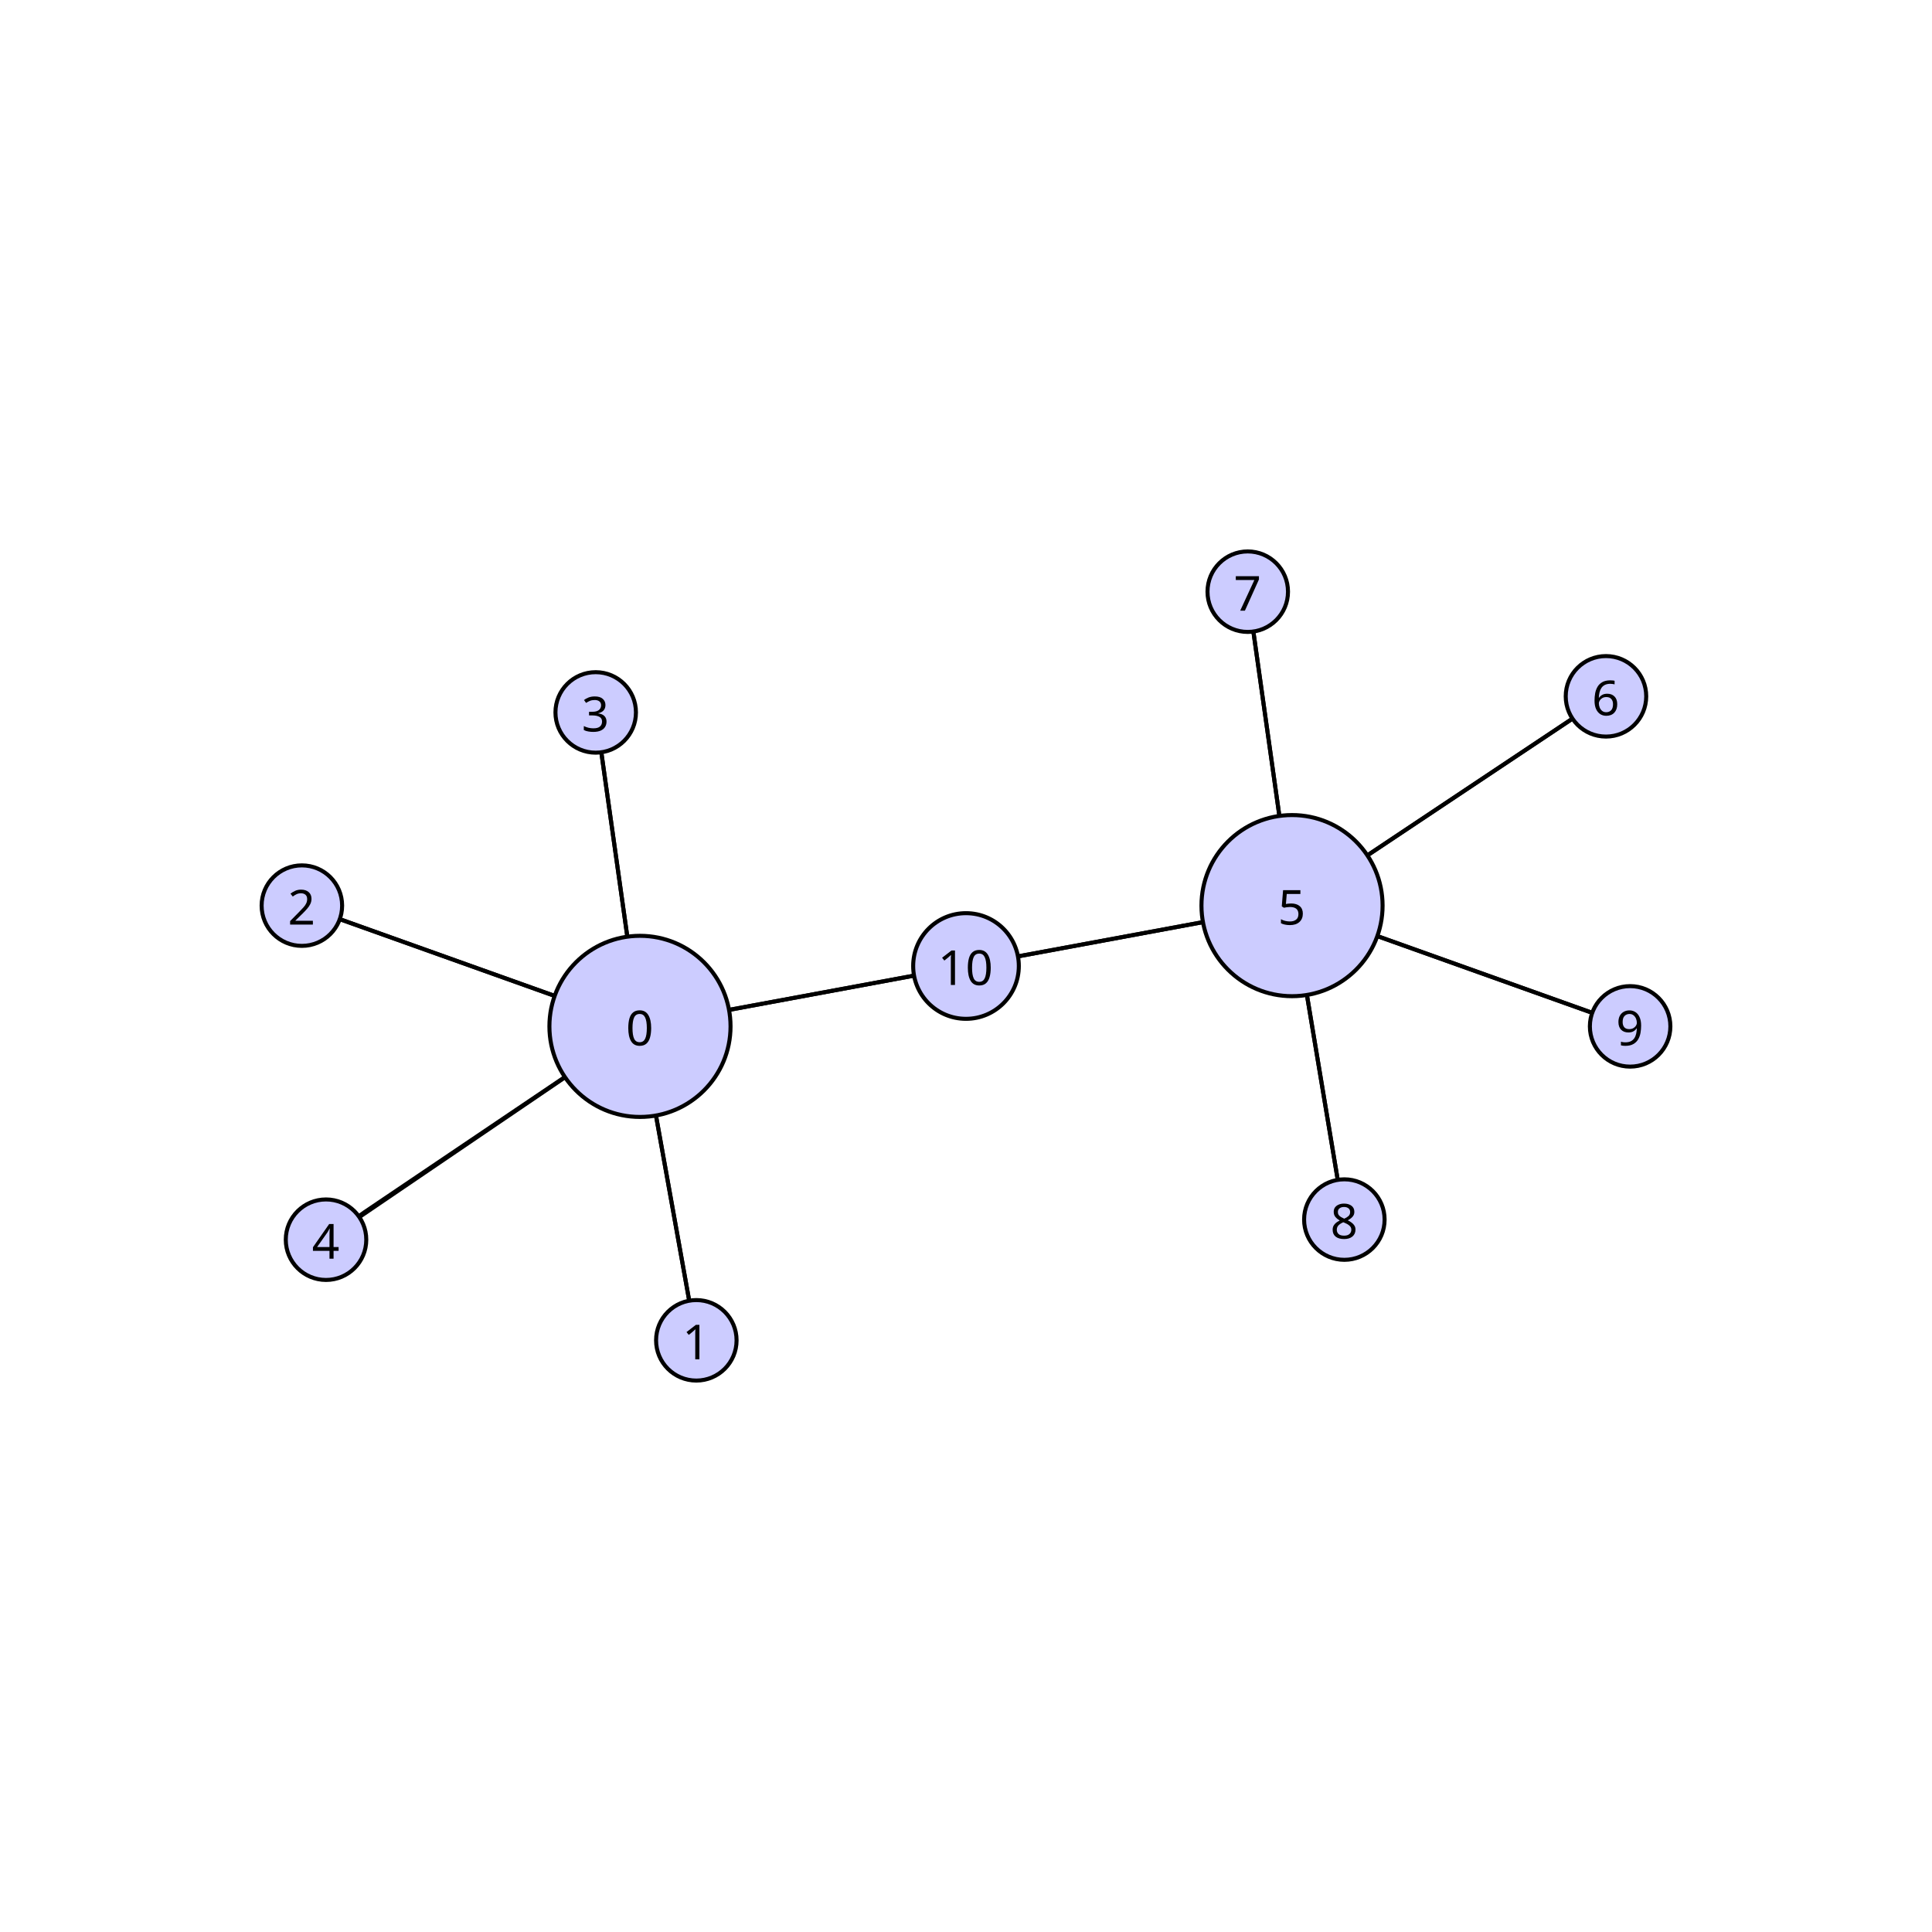
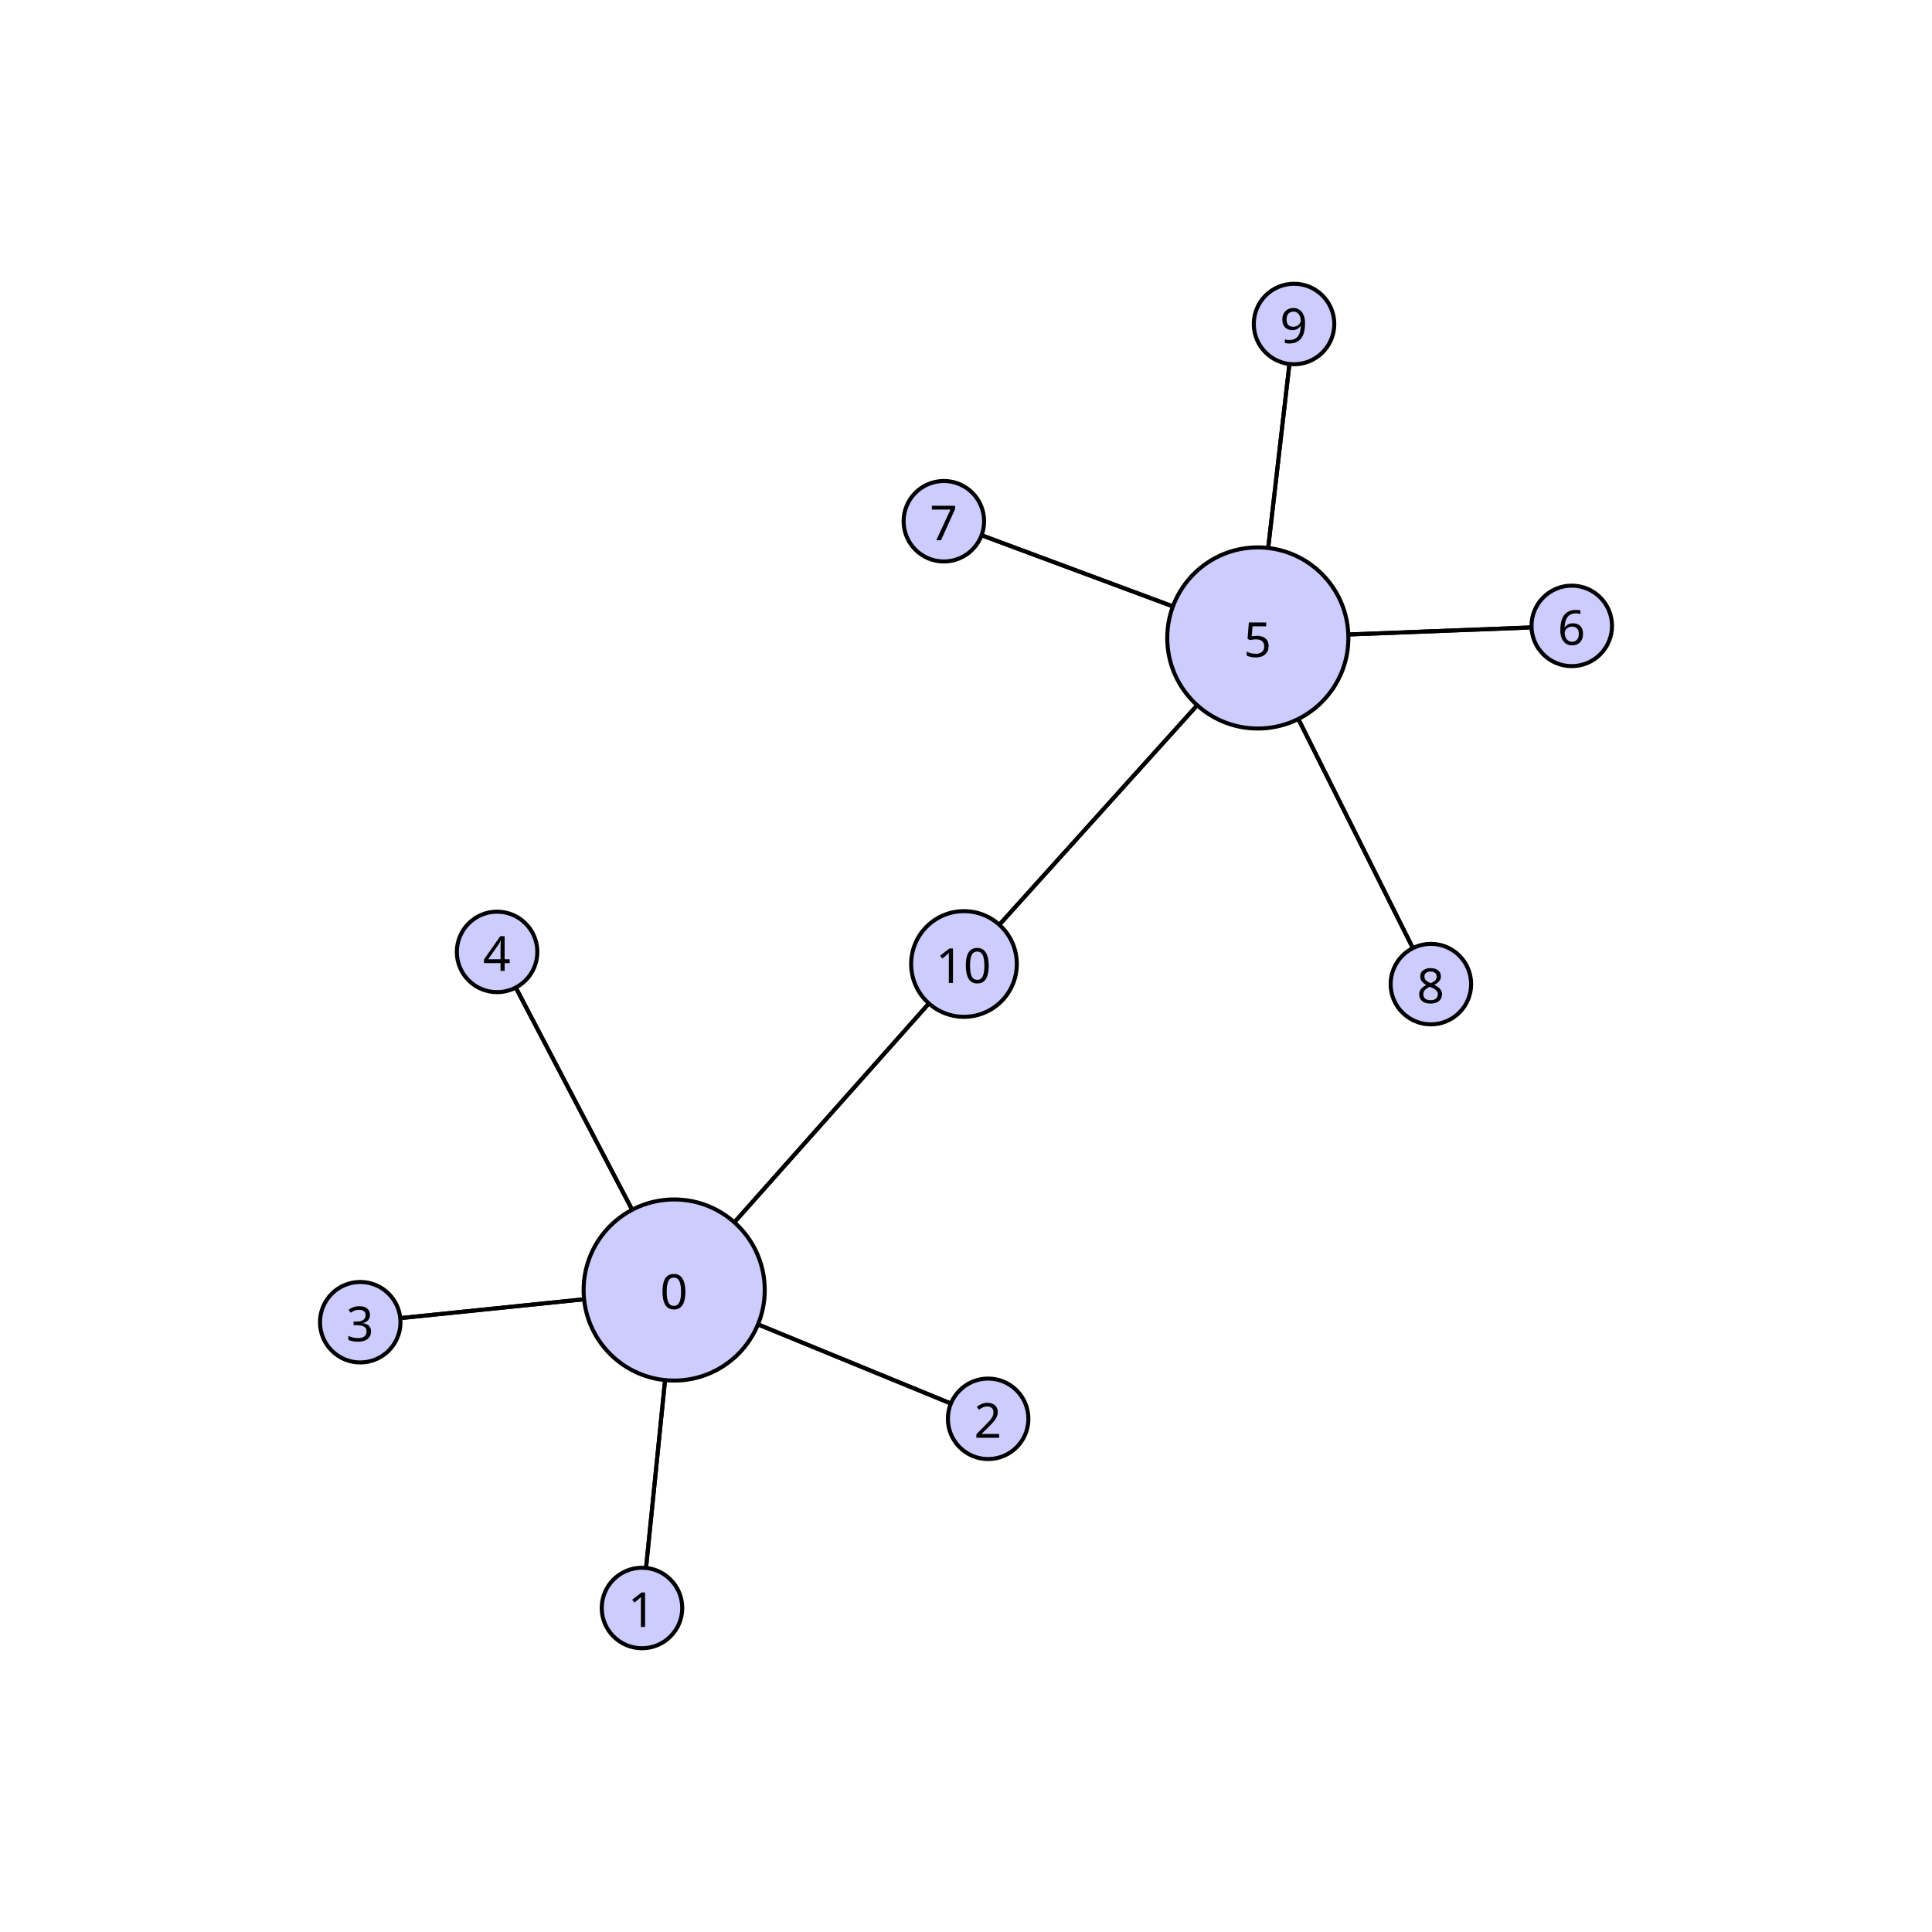
<svg xmlns="http://www.w3.org/2000/svg" fill-opacity="1" color-rendering="auto" color-interpolation="auto" text-rendering="auto" stroke="black" stroke-linecap="square" width="480" stroke-miterlimit="10" shape-rendering="auto" stroke-opacity="1" fill="black" stroke-dasharray="none" font-weight="normal" stroke-width="1" height="480" font-family="'Dialog'" font-style="normal" stroke-linejoin="miter" font-size="12" stroke-dashoffset="0" image-rendering="auto">
  <defs id="genericDefs" />
  <g>
    <defs id="defs1">
      <clipPath clipPathUnits="userSpaceOnUse" id="clipPath1">
        <path d="M0 0 L480 0 L480 480 L0 480 L0 0 Z" />
      </clipPath>
      <clipPath clipPathUnits="userSpaceOnUse" id="clipPath2">
-         <path d="M-65 -137 L415 -137 L415 343 L-65 343 L-65 -137 Z" />
+         <path d="M-79.5 -70.5 L400.5 -70.5 L400.5 409.5 L-79.5 409.5 L-79.5 -70.5 Z" />
      </clipPath>
    </defs>
-     <g fill="white" transform="translate(65,137)" stroke="white">
-       <rect x="-65" width="480" height="480" y="-137" clip-path="url(#clipPath2)" stroke="none" />
+     <g fill="white" transform="translate(79.5,70.5)" stroke="white">
+       <rect x="-80" width="481" height="481" y="-71" clip-path="url(#clipPath2)" stroke="none" />
    </g>
-     <g stroke-linecap="butt" transform="matrix(1,0,0,1,65,137)" stroke-miterlimit="1.45">
-       <path fill="none" d="M97.975 140.146 L106.233 186.157" clip-path="url(#clipPath2)" />
-       <path fill="none" d="M72.811 110.432 L19.417 91.363" clip-path="url(#clipPath2)" />
-       <path fill="none" d="M90.858 95.721 L84.396 49.902" clip-path="url(#clipPath2)" />
-       <path fill="none" d="M75.39 130.645 L24.271 165.38" clip-path="url(#clipPath2)" />
-       <path fill="none" d="M116.124 113.903 L162.094 105.39" clip-path="url(#clipPath2)" />
-       <path fill="none" d="M274.721 75.519 L325.68 41.547" clip-path="url(#clipPath2)" />
-       <path fill="none" d="M252.858 65.721 L246.396 19.902" clip-path="url(#clipPath2)" />
-       <path fill="none" d="M259.699 110.194 L267.356 156.136" clip-path="url(#clipPath2)" />
-       <path fill="none" d="M277.189 95.568 L330.583 114.637" clip-path="url(#clipPath2)" />
-       <path fill="none" d="M233.876 92.097 L187.906 100.61" clip-path="url(#clipPath2)" />
-       <path fill="none" d="M106.233 186.157 L97.975 140.146" clip-path="url(#clipPath2)" />
-       <path fill="none" d="M19.417 91.363 L72.811 110.432" clip-path="url(#clipPath2)" />
-       <path fill="none" d="M84.396 49.902 L90.858 95.721" clip-path="url(#clipPath2)" />
-       <path fill="none" d="M24.133 165.181 L25.534 164.178 L75.346 130.581" clip-path="url(#clipPath2)" />
-       <path fill="none" d="M162.094 105.39 L116.124 113.903" clip-path="url(#clipPath2)" />
-       <path fill="none" d="M325.68 41.547 L274.721 75.519" clip-path="url(#clipPath2)" />
-       <path fill="none" d="M246.396 19.902 L252.858 65.721" clip-path="url(#clipPath2)" />
-       <path fill="none" d="M267.356 156.136 L259.699 110.194" clip-path="url(#clipPath2)" />
-       <path fill="none" d="M330.583 114.637 L277.189 95.568" clip-path="url(#clipPath2)" />
-       <path fill="none" d="M187.906 100.61 L233.876 92.097" clip-path="url(#clipPath2)" />
+     <g stroke-linecap="butt" transform="matrix(1,0,0,1,79.5,70.5)" stroke-miterlimit="1.45">
+       <path fill="none" d="M85.733 272.385 L81.007 319.051" clip-path="url(#clipPath2)" />
+       <path fill="none" d="M108.816 258.54 L156.748 278.204" clip-path="url(#clipPath2)" />
+       <path fill="none" d="M65.617 252.296 L19.948 256.98" clip-path="url(#clipPath2)" />
+       <path fill="none" d="M77.56 230.069 L48.64 174.858" clip-path="url(#clipPath2)" />
+       <path fill="none" d="M102.948 233.183 L151.28 178.81" clip-path="url(#clipPath2)" />
+       <path fill="none" d="M255.483 87.135 L301.007 85.384" clip-path="url(#clipPath2)" />
+       <path fill="none" d="M211.911 80.159 L164.373 62.485" clip-path="url(#clipPath2)" />
+       <path fill="none" d="M243.062 108.125 L271.528 165.056" clip-path="url(#clipPath2)" />
+       <path fill="none" d="M235.579 65.648 L240.854 19.934" clip-path="url(#clipPath2)" />
+       <path fill="none" d="M217.937 104.714 L168.787 159.25" clip-path="url(#clipPath2)" />
+       <path fill="none" d="M81.007 319.051 L85.733 272.385" clip-path="url(#clipPath2)" />
+       <path fill="none" d="M156.748 278.204 L108.816 258.54" clip-path="url(#clipPath2)" />
+       <path fill="none" d="M19.948 256.98 L65.617 252.296" clip-path="url(#clipPath2)" />
+       <path fill="none" d="M48.64 174.858 L77.56 230.069" clip-path="url(#clipPath2)" />
+       <path fill="none" d="M151.28 178.81 L102.948 233.183" clip-path="url(#clipPath2)" />
+       <path fill="none" d="M301.007 85.384 L255.483 87.135" clip-path="url(#clipPath2)" />
+       <path fill="none" d="M164.373 62.485 L211.911 80.159" clip-path="url(#clipPath2)" />
+       <path fill="none" d="M271.528 165.056 L243.062 108.125" clip-path="url(#clipPath2)" />
+       <path fill="none" d="M240.854 19.934 L235.579 65.648" clip-path="url(#clipPath2)" />
+       <path fill="none" d="M168.787 159.25 L217.937 104.714" clip-path="url(#clipPath2)" />
    </g>
-     <g fill="rgb(204,204,255)" transform="matrix(1,0,0,1,65,137)" stroke="rgb(204,204,255)">
-       <circle r="22.5" clip-path="url(#clipPath2)" cx="94" cy="118" stroke="none" />
+     <g fill="rgb(204,204,255)" transform="matrix(1,0,0,1,79.5,70.5)" stroke="rgb(204,204,255)">
+       <circle r="22.5" clip-path="url(#clipPath2)" cx="88" cy="250" stroke="none" />
    </g>
-     <g stroke-miterlimit="1.45" font-family="sans-serif" transform="matrix(1,0,0,1,65,137)" stroke-linecap="butt">
-       <text x="90.5" xml:space="preserve" y="122.714" clip-path="url(#clipPath2)" stroke="none">0</text>
-       <circle fill="none" r="22.5" clip-path="url(#clipPath2)" cx="94" cy="118" />
+     <g stroke-miterlimit="1.45" font-family="sans-serif" transform="matrix(1,0,0,1,79.5,70.5)" stroke-linecap="butt">
+       <text x="84.5" xml:space="preserve" y="254.714" clip-path="url(#clipPath2)" stroke="none">0</text>
+       <circle fill="none" r="22.5" clip-path="url(#clipPath2)" cx="88" cy="250" />
    </g>
-     <g fill="rgb(204,204,255)" transform="matrix(1,0,0,1,65,137)" stroke="rgb(204,204,255)">
-       <circle r="10" clip-path="url(#clipPath2)" cx="108" cy="196" stroke="none" />
+     <g fill="rgb(204,204,255)" transform="matrix(1,0,0,1,79.5,70.5)" stroke="rgb(204,204,255)">
+       <circle r="10" clip-path="url(#clipPath2)" cx="80" cy="329" stroke="none" />
    </g>
-     <g stroke-miterlimit="1.45" font-family="sans-serif" transform="matrix(1,0,0,1,65,137)" stroke-linecap="butt">
-       <text x="104.5" xml:space="preserve" y="200.714" clip-path="url(#clipPath2)" stroke="none">1</text>
-       <circle fill="none" r="10" clip-path="url(#clipPath2)" cx="108" cy="196" />
+     <g stroke-miterlimit="1.45" font-family="sans-serif" transform="matrix(1,0,0,1,79.5,70.5)" stroke-linecap="butt">
+       <text x="76.5" xml:space="preserve" y="333.714" clip-path="url(#clipPath2)" stroke="none">1</text>
+       <circle fill="none" r="10" clip-path="url(#clipPath2)" cx="80" cy="329" />
    </g>
-     <g fill="rgb(204,204,255)" transform="matrix(1,0,0,1,65,137)" stroke="rgb(204,204,255)">
-       <circle r="10" clip-path="url(#clipPath2)" cx="10" cy="88" stroke="none" />
+     <g fill="rgb(204,204,255)" transform="matrix(1,0,0,1,79.5,70.5)" stroke="rgb(204,204,255)">
+       <circle r="10" clip-path="url(#clipPath2)" cx="166" cy="282" stroke="none" />
    </g>
-     <g stroke-miterlimit="1.45" font-family="sans-serif" transform="matrix(1,0,0,1,65,137)" stroke-linecap="butt">
-       <text x="6.5" xml:space="preserve" y="92.714" clip-path="url(#clipPath2)" stroke="none">2</text>
-       <circle fill="none" r="10" clip-path="url(#clipPath2)" cx="10" cy="88" />
+     <g stroke-miterlimit="1.45" font-family="sans-serif" transform="matrix(1,0,0,1,79.5,70.5)" stroke-linecap="butt">
+       <text x="162.5" xml:space="preserve" y="286.714" clip-path="url(#clipPath2)" stroke="none">2</text>
+       <circle fill="none" r="10" clip-path="url(#clipPath2)" cx="166" cy="282" />
    </g>
-     <g fill="rgb(204,204,255)" transform="matrix(1,0,0,1,65,137)" stroke="rgb(204,204,255)">
-       <circle r="10" clip-path="url(#clipPath2)" cx="83" cy="40" stroke="none" />
+     <g fill="rgb(204,204,255)" transform="matrix(1,0,0,1,79.5,70.5)" stroke="rgb(204,204,255)">
+       <circle r="10" clip-path="url(#clipPath2)" cx="10" cy="258" stroke="none" />
    </g>
-     <g stroke-miterlimit="1.45" font-family="sans-serif" transform="matrix(1,0,0,1,65,137)" stroke-linecap="butt">
-       <text x="79.5" xml:space="preserve" y="44.714" clip-path="url(#clipPath2)" stroke="none">3</text>
-       <circle fill="none" r="10" clip-path="url(#clipPath2)" cx="83" cy="40" />
+     <g stroke-miterlimit="1.45" font-family="sans-serif" transform="matrix(1,0,0,1,79.5,70.5)" stroke-linecap="butt">
+       <text x="6.5" xml:space="preserve" y="262.714" clip-path="url(#clipPath2)" stroke="none">3</text>
+       <circle fill="none" r="10" clip-path="url(#clipPath2)" cx="10" cy="258" />
    </g>
-     <g fill="rgb(204,204,255)" transform="matrix(1,0,0,1,65,137)" stroke="rgb(204,204,255)">
-       <circle r="10" clip-path="url(#clipPath2)" cx="16" cy="171" stroke="none" />
+     <g fill="rgb(204,204,255)" transform="matrix(1,0,0,1,79.5,70.5)" stroke="rgb(204,204,255)">
+       <circle r="10" clip-path="url(#clipPath2)" cx="44" cy="166" stroke="none" />
    </g>
-     <g stroke-miterlimit="1.45" font-family="sans-serif" transform="matrix(1,0,0,1,65,137)" stroke-linecap="butt">
-       <text x="12.5" xml:space="preserve" y="175.714" clip-path="url(#clipPath2)" stroke="none">4</text>
-       <circle fill="none" r="10" clip-path="url(#clipPath2)" cx="16" cy="171" />
+     <g stroke-miterlimit="1.45" font-family="sans-serif" transform="matrix(1,0,0,1,79.5,70.5)" stroke-linecap="butt">
+       <text x="40.5" xml:space="preserve" y="170.714" clip-path="url(#clipPath2)" stroke="none">4</text>
+       <circle fill="none" r="10" clip-path="url(#clipPath2)" cx="44" cy="166" />
    </g>
-     <g fill="rgb(204,204,255)" transform="matrix(1,0,0,1,65,137)" stroke="rgb(204,204,255)">
-       <circle r="22.5" clip-path="url(#clipPath2)" cx="256" cy="88" stroke="none" />
+     <g fill="rgb(204,204,255)" transform="matrix(1,0,0,1,79.5,70.5)" stroke="rgb(204,204,255)">
+       <circle r="22.5" clip-path="url(#clipPath2)" cx="233" cy="88" stroke="none" />
    </g>
-     <g stroke-miterlimit="1.45" font-family="sans-serif" transform="matrix(1,0,0,1,65,137)" stroke-linecap="butt">
-       <text x="252.5" xml:space="preserve" y="92.714" clip-path="url(#clipPath2)" stroke="none">5</text>
-       <circle fill="none" r="22.5" clip-path="url(#clipPath2)" cx="256" cy="88" />
+     <g stroke-miterlimit="1.45" font-family="sans-serif" transform="matrix(1,0,0,1,79.5,70.5)" stroke-linecap="butt">
+       <text x="229.5" xml:space="preserve" y="92.714" clip-path="url(#clipPath2)" stroke="none">5</text>
+       <circle fill="none" r="22.5" clip-path="url(#clipPath2)" cx="233" cy="88" />
    </g>
-     <g fill="rgb(204,204,255)" transform="matrix(1,0,0,1,65,137)" stroke="rgb(204,204,255)">
-       <circle r="10" clip-path="url(#clipPath2)" cx="334" cy="36" stroke="none" />
+     <g fill="rgb(204,204,255)" transform="matrix(1,0,0,1,79.5,70.5)" stroke="rgb(204,204,255)">
+       <circle r="10" clip-path="url(#clipPath2)" cx="311" cy="85" stroke="none" />
    </g>
-     <g stroke-miterlimit="1.45" font-family="sans-serif" transform="matrix(1,0,0,1,65,137)" stroke-linecap="butt">
-       <text x="330.5" xml:space="preserve" y="40.714" clip-path="url(#clipPath2)" stroke="none">6</text>
-       <circle fill="none" r="10" clip-path="url(#clipPath2)" cx="334" cy="36" />
+     <g stroke-miterlimit="1.45" font-family="sans-serif" transform="matrix(1,0,0,1,79.5,70.5)" stroke-linecap="butt">
+       <text x="307.5" xml:space="preserve" y="89.714" clip-path="url(#clipPath2)" stroke="none">6</text>
+       <circle fill="none" r="10" clip-path="url(#clipPath2)" cx="311" cy="85" />
    </g>
-     <g fill="rgb(204,204,255)" transform="matrix(1,0,0,1,65,137)" stroke="rgb(204,204,255)">
-       <circle r="10" clip-path="url(#clipPath2)" cx="245" cy="10" stroke="none" />
+     <g fill="rgb(204,204,255)" transform="matrix(1,0,0,1,79.5,70.5)" stroke="rgb(204,204,255)">
+       <circle r="10" clip-path="url(#clipPath2)" cx="155" cy="59" stroke="none" />
    </g>
-     <g stroke-miterlimit="1.45" font-family="sans-serif" transform="matrix(1,0,0,1,65,137)" stroke-linecap="butt">
-       <text x="241.5" xml:space="preserve" y="14.714" clip-path="url(#clipPath2)" stroke="none">7</text>
-       <circle fill="none" r="10" clip-path="url(#clipPath2)" cx="245" cy="10" />
+     <g stroke-miterlimit="1.45" font-family="sans-serif" transform="matrix(1,0,0,1,79.5,70.5)" stroke-linecap="butt">
+       <text x="151.5" xml:space="preserve" y="63.714" clip-path="url(#clipPath2)" stroke="none">7</text>
+       <circle fill="none" r="10" clip-path="url(#clipPath2)" cx="155" cy="59" />
    </g>
-     <g fill="rgb(204,204,255)" transform="matrix(1,0,0,1,65,137)" stroke="rgb(204,204,255)">
-       <circle r="10" clip-path="url(#clipPath2)" cx="269" cy="166" stroke="none" />
+     <g fill="rgb(204,204,255)" transform="matrix(1,0,0,1,79.5,70.5)" stroke="rgb(204,204,255)">
+       <circle r="10" clip-path="url(#clipPath2)" cx="276" cy="174" stroke="none" />
    </g>
-     <g stroke-miterlimit="1.45" font-family="sans-serif" transform="matrix(1,0,0,1,65,137)" stroke-linecap="butt">
-       <text x="265.5" xml:space="preserve" y="170.714" clip-path="url(#clipPath2)" stroke="none">8</text>
-       <circle fill="none" r="10" clip-path="url(#clipPath2)" cx="269" cy="166" />
+     <g stroke-miterlimit="1.45" font-family="sans-serif" transform="matrix(1,0,0,1,79.5,70.5)" stroke-linecap="butt">
+       <text x="272.5" xml:space="preserve" y="178.714" clip-path="url(#clipPath2)" stroke="none">8</text>
+       <circle fill="none" r="10" clip-path="url(#clipPath2)" cx="276" cy="174" />
    </g>
-     <g fill="rgb(204,204,255)" transform="matrix(1,0,0,1,65,137)" stroke="rgb(204,204,255)">
-       <circle r="10" clip-path="url(#clipPath2)" cx="340" cy="118" stroke="none" />
+     <g fill="rgb(204,204,255)" transform="matrix(1,0,0,1,79.5,70.5)" stroke="rgb(204,204,255)">
+       <circle r="10" clip-path="url(#clipPath2)" cx="242" cy="10" stroke="none" />
    </g>
-     <g stroke-miterlimit="1.45" font-family="sans-serif" transform="matrix(1,0,0,1,65,137)" stroke-linecap="butt">
-       <text x="336.5" xml:space="preserve" y="122.714" clip-path="url(#clipPath2)" stroke="none">9</text>
-       <circle fill="none" r="10" clip-path="url(#clipPath2)" cx="340" cy="118" />
+     <g stroke-miterlimit="1.45" font-family="sans-serif" transform="matrix(1,0,0,1,79.5,70.5)" stroke-linecap="butt">
+       <text x="238.5" xml:space="preserve" y="14.714" clip-path="url(#clipPath2)" stroke="none">9</text>
+       <circle fill="none" r="10" clip-path="url(#clipPath2)" cx="242" cy="10" />
    </g>
-     <g fill="rgb(204,204,255)" transform="matrix(1,0,0,1,65,137)" stroke="rgb(204,204,255)">
-       <circle r="13.125" clip-path="url(#clipPath2)" cx="175" cy="103" stroke="none" />
+     <g fill="rgb(204,204,255)" transform="matrix(1,0,0,1,79.5,70.5)" stroke="rgb(204,204,255)">
+       <circle r="13.125" clip-path="url(#clipPath2)" cx="160" cy="169" stroke="none" />
    </g>
-     <g stroke-miterlimit="1.45" font-family="sans-serif" transform="matrix(1,0,0,1,65,137)" stroke-linecap="butt">
-       <text x="168" xml:space="preserve" y="107.714" clip-path="url(#clipPath2)" stroke="none">10</text>
-       <circle fill="none" r="13.125" clip-path="url(#clipPath2)" cx="175" cy="103" />
+     <g stroke-miterlimit="1.45" font-family="sans-serif" transform="matrix(1,0,0,1,79.5,70.5)" stroke-linecap="butt">
+       <text x="153" xml:space="preserve" y="173.714" clip-path="url(#clipPath2)" stroke="none">10</text>
+       <circle fill="none" r="13.125" clip-path="url(#clipPath2)" cx="160" cy="169" />
    </g>
  </g>
</svg>
